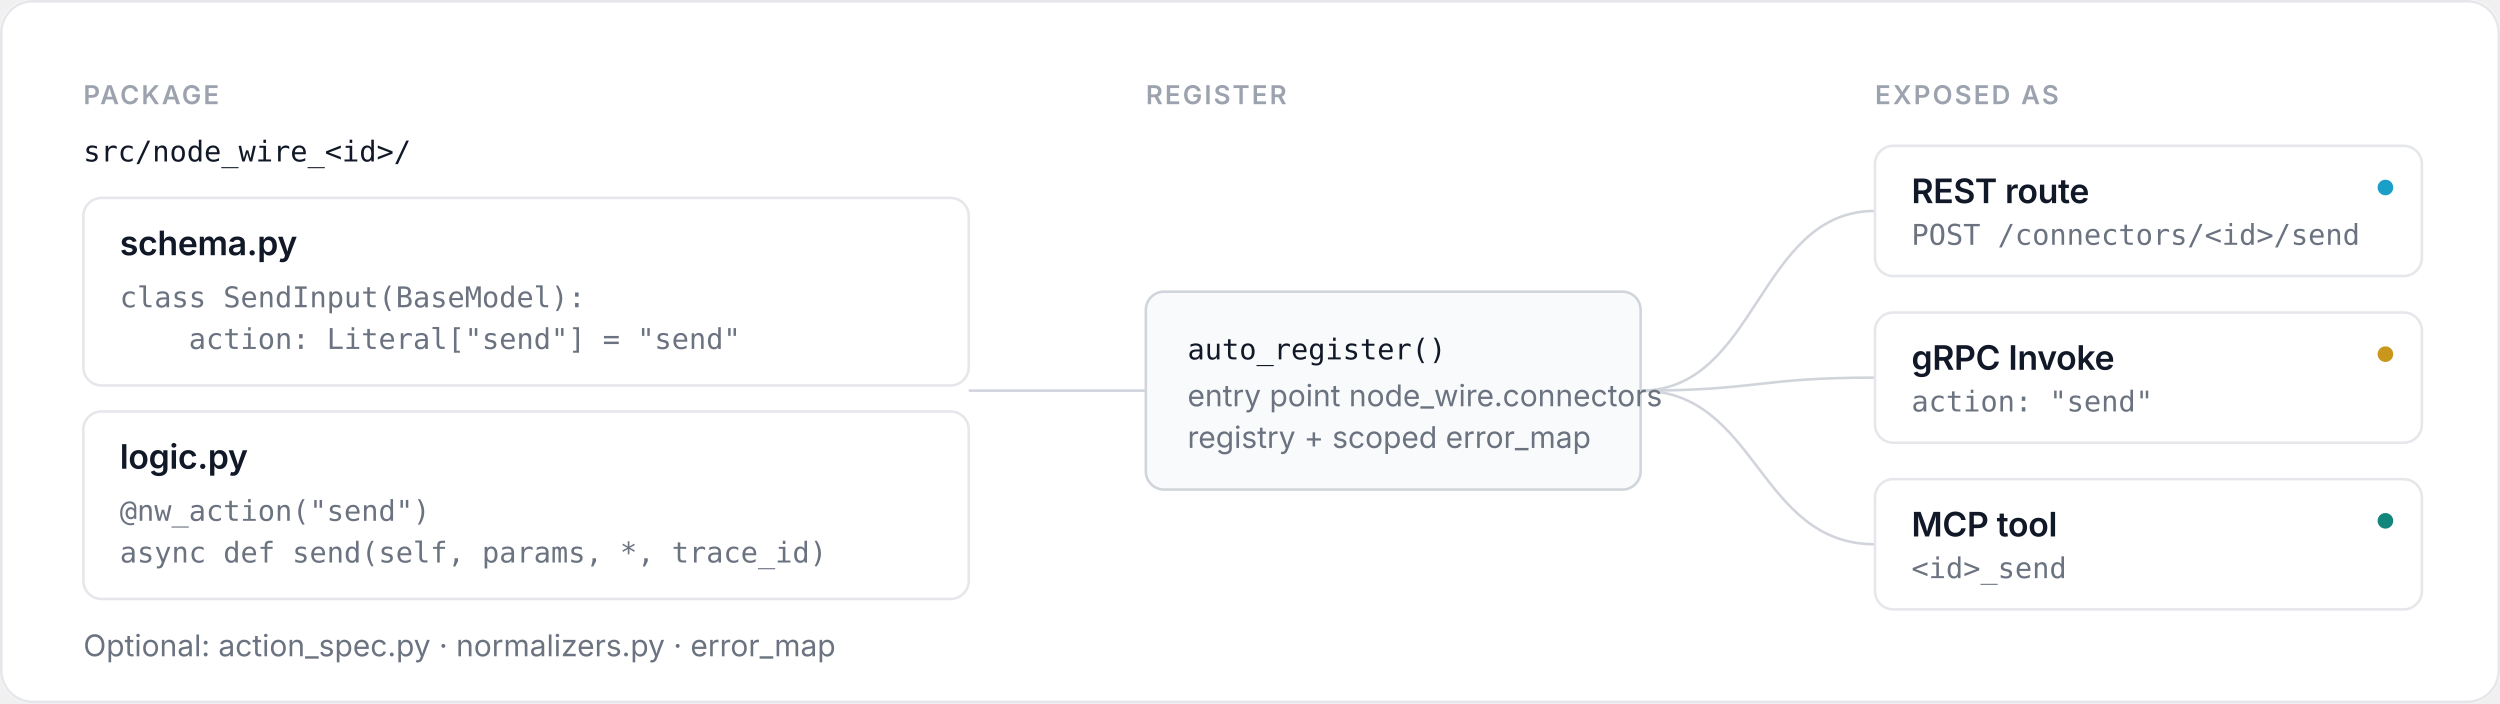
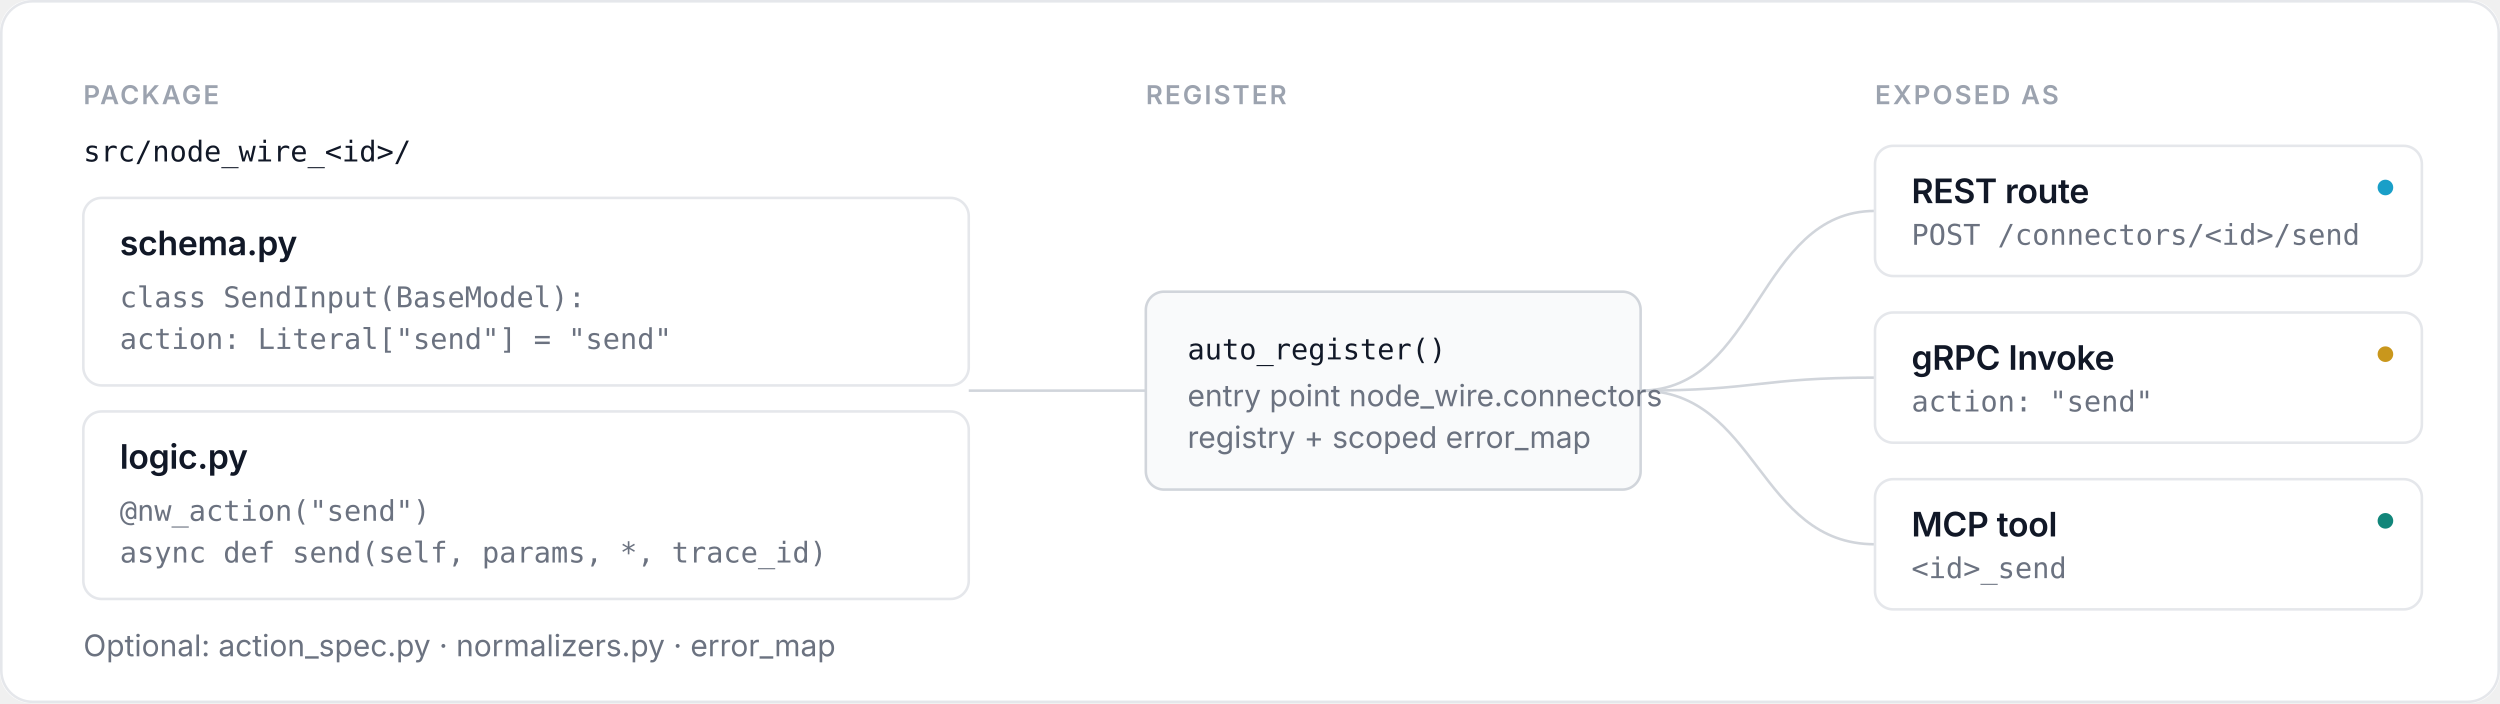
- <svg xmlns="http://www.w3.org/2000/svg" viewBox="0 0 960 270" width="960" height="270" role="img" aria-labelledby="t d">
-   <style>
-     text { font-family: Inter, 'SF Pro Text', -apple-system, 'Segoe UI', Roboto, Helvetica, Arial, sans-serif; fill: #111827; }
-     .t { font-size: 13px; font-weight: 600; letter-spacing: -0.01em; }
-     .b { font-size: 11.5px; fill: #6b7280; }
-     .k { font-size: 10px; font-weight: 600; fill: #9ca3af; letter-spacing: 0.08em; }
-     .m { font-family: 'JetBrains Mono', 'SF Mono', ui-monospace, Menlo, Consolas, monospace; font-size: 11px; fill: #6b7280; }
-     .mi { font-family: 'JetBrains Mono', 'SF Mono', ui-monospace, Menlo, Consolas, monospace; font-size: 11px; fill: #111827; }
-     .ln { fill: none; stroke: #d1d5db; stroke-width: 1; }
-     .er { fill: none; stroke: #e01d5a; stroke-width: 1; stroke-opacity: .45; }
-     .route { offset-rotate: 0deg; opacity: 0; }
-     .hl { opacity: 0; animation: hl var(--d, 6s) ease-in-out infinite; animation-delay: var(--w, 0s); }
-     .in { opacity: 0; animation: fadein var(--d, 8s) ease-out infinite; animation-delay: var(--w, 0s); }
-     @keyframes hl { 0%, 22%, 100% { opacity: 0; } 4%, 16% { opacity: 1; } }
-     @keyframes fadein { 0% { opacity: 0; transform: translateY(4px); } 8%, 82% { opacity: 1; transform: none; }
-                         92%, 100% { opacity: 0; } }
-     .bar { transform-box: fill-box; transform-origin: left; animation: grow 8s ease-in-out infinite; }
-     @keyframes grow { 0% { transform: scaleX(0); } 70%, 90% { transform: scaleX(1); } 100% { transform: scaleX(0); } }
-     @media (prefers-reduced-motion: reduce) {
-       .hl, .route { animation: none !important; opacity: 0; }
-       .in, .bar { animation: none; opacity: 1; }
-     }
-   </style>
-   <rect width="960" height="270" rx="12" fill="#ffffff" />
-   <rect x=".5" y=".5" width="959" height="269" rx="12" fill="none" stroke="#e5e7eb" />
-   <path class="ln" d="M372 150 L 440 150" />
-   <path class="ln" d="M630 150 C 675 150, 675 81, 720 81" />
-   <style>@keyframes r2 { 0% { offset-distance: 0%; opacity: 0; } 1% { opacity: 1; } 32.48% { opacity: 1; } 33.48% { offset-distance: 100%; opacity: 0; } 100% { offset-distance: 100%; opacity: 0; } }</style>
-   <circle class="route" r="3" fill="#1a9fc8" style="offset-path: path('M372 150 L 535 150 L 630 150 C 675 150, 675 81, 720 81 L 825 81'); animation: r2 6.0s linear 0.0s infinite" />
-   <path class="ln" d="M630 150 C 675 150, 675 145, 720 145" />
-   <style>@keyframes r5 { 0% { offset-distance: 0%; opacity: 0; } 1% { opacity: 1; } 30.47% { opacity: 1; } 31.47% { offset-distance: 100%; opacity: 0; } 100% { offset-distance: 100%; opacity: 0; } }</style>
-   <circle class="route" r="3" fill="#c9971c" style="offset-path: path('M372 150 L 535 150 L 630 150 C 675 150, 675 145, 720 145 L 825 145'); animation: r5 6.0s linear 2.0s infinite" />
-   <path class="ln" d="M630 150 C 675 150, 675 209, 720 209" />
-   <style>@keyframes r8 { 0% { offset-distance: 0%; opacity: 0; } 1% { opacity: 1; } 32.01% { opacity: 1; } 33.01% { offset-distance: 100%; opacity: 0; } 100% { offset-distance: 100%; opacity: 0; } }</style>
-   <circle class="route" r="3" fill="#12867a" style="offset-path: path('M372 150 L 535 150 L 630 150 C 675 150, 675 209, 720 209 L 825 209'); animation: r8 6.0s linear 4.0s infinite" />
+ <svg xmlns="http://www.w3.org/2000/svg" width="960" height="270" aria-labelledby="t d" role="img" viewBox="0 0 960 270">
+   <style>@keyframes hl{0%,22%{opacity:0}16%,4%{opacity:1}}@keyframes fadein{0%{opacity:0;transform:translateY(4px)}8%,82%{opacity:1;transform:none}92%{opacity:0}}@keyframes grow{0%{transform:scaleX(0)}70%,90%{transform:scaleX(1)}}text{font-family:Inter,'SF Pro Text',-apple-system,'Segoe UI',Roboto,Helvetica,Arial,sans-serif;fill:#111827}.t{font-size:13px;font-weight:600;letter-spacing:-.01em}.b{font-size:11.5px;fill:#6b7280}.k{font-size:10px;font-weight:600;fill:#9ca3af;letter-spacing:.08em}.m,.mi{font-family:'JetBrains Mono','SF Mono',ui-monospace,Menlo,Consolas,monospace;font-size:11px;fill:#6b7280}.mi{fill:#111827}.ln{fill:none;stroke:#d1d5db;stroke-width:1}.route{offset-rotate:0deg;opacity:0}.hl{opacity:0;animation:hl var(--d, 6s) ease-in-out infinite;animation-delay:var(--w, 0s)}@media (prefers-reduced-motion:reduce){.hl,.route{animation:none!important;opacity:0}}</style>
+   <rect width="960" height="270" fill="#fff" rx="12" />
+   <rect width="959" height="269" x=".5" y=".5" fill="none" stroke="#e5e7eb" rx="12" />
+   <path d="M372 150 L 440 150" class="ln" />
+   <path d="M630 150 C 675 150, 675 81, 720 81" class="ln" />
+   <style>@keyframes r2{0%{offset-distance:0;opacity:0}1%,32.48%{opacity:1}33.48%{offset-distance:100%;opacity:0}}</style>
+   <circle r="3" fill="#1a9fc8" class="route" style="offset-path:path('M372 150 L 535 150 L 630 150 C 675 150, 675 81, 720 81 L 825 81');animation:r2 6s linear 0s infinite" />
+   <path d="M630 150 C 675 150, 675 145, 720 145" class="ln" />
+   <style>@keyframes r5{0%{offset-distance:0;opacity:0}1%,30.47%{opacity:1}31.47%{offset-distance:100%;opacity:0}}</style>
+   <circle r="3" fill="#c9971c" class="route" style="offset-path:path('M372 150 L 535 150 L 630 150 C 675 150, 675 145, 720 145 L 825 145');animation:r5 6s linear 2s infinite" />
+   <path d="M630 150 C 675 150, 675 209, 720 209" class="ln" />
+   <style>@keyframes r8{0%{offset-distance:0;opacity:0}1%,32.01%{opacity:1}33.01%{offset-distance:100%;opacity:0}}</style>
+   <circle r="3" fill="#12867a" class="route" style="offset-path:path('M372 150 L 535 150 L 630 150 C 675 150, 675 209, 720 209 L 825 209');animation:r8 6s linear 4s infinite" />
  <text x="32" y="40" class="k" text-anchor="start">PACKAGE</text>
  <text x="32" y="62" class="mi" text-anchor="start">src/node_wire_&lt;id&gt;/</text>
-   <rect x="32" y="76" width="340" height="72" rx="7" fill="#ffffff" stroke="#e5e7eb" />
-   <g class="hl" style="--d: 6s; --w: 0s">
-     <rect x="32" y="76" width="340" height="72" rx="7" fill="#e8f6fb" stroke="#1a9fc8" stroke-opacity=".5" />
+   <rect width="340" height="72" x="32" y="76" fill="#fff" stroke="#e5e7eb" rx="7" />
+   <g class="hl" style="--d:6s;--w:0s">
+     <rect width="340" height="72" x="32" y="76" fill="#e8f6fb" stroke="#1a9fc8" stroke-opacity=".5" rx="7" />
  </g>
  <text x="46" y="98" class="t" text-anchor="start">schema.py</text>
  <text x="46" y="118" class="m" xml:space="preserve">class SendInput(BaseModel):</text>
-   <text x="46" y="134" class="m" xml:space="preserve">    action: Literal["send"] = "send"</text>
-   <rect x="32" y="158" width="340" height="72" rx="7" fill="#ffffff" stroke="#e5e7eb" />
-   <g class="hl" style="--d: 6s; --w: 1.2s">
-     <rect x="32" y="158" width="340" height="72" rx="7" fill="#e8f6fb" stroke="#1a9fc8" stroke-opacity=".5" />
+   <text x="46" y="134" class="m" xml:space="preserve">action: Literal["send"] = "send"</text>
+   <rect width="340" height="72" x="32" y="158" fill="#fff" stroke="#e5e7eb" rx="7" />
+   <g class="hl" style="--d:6s;--w:1.2s">
+     <rect width="340" height="72" x="32" y="158" fill="#e8f6fb" stroke="#1a9fc8" stroke-opacity=".5" rx="7" />
  </g>
  <text x="46" y="180" class="t" text-anchor="start">logic.py</text>
  <text x="46" y="200" class="m" xml:space="preserve">@nw_action("send")</text>
  <text x="46" y="216" class="m" xml:space="preserve">async def send(self, params, *, trace_id)</text>
  <text x="32" y="252" class="b" text-anchor="start">Optional: action_spec.py · normalizers.py · error_map</text>
  <text x="440" y="40" class="k" text-anchor="start">REGISTER</text>
-   <rect x="440" y="112" width="190" height="76" rx="7" fill="#f9fafb" stroke="#d1d5db" />
+   <rect width="190" height="76" x="440" y="112" fill="#f9fafb" stroke="#d1d5db" rx="7" />
  <text x="456" y="138" class="mi" text-anchor="start">auto_register()</text>
  <text x="456" y="156" class="b" text-anchor="start">entry point node_wire.connectors</text>
  <text x="456" y="172" class="b" text-anchor="start">registry + scoped error_map</text>
  <text x="720" y="40" class="k" text-anchor="start">EXPOSED AS</text>
-   <rect x="720" y="56" width="210" height="50" rx="7" fill="#ffffff" stroke="#e5e7eb" />
-   <text x="734" y="78.0" class="t" text-anchor="start">REST route</text>
-   <text x="734" y="94.0" class="m" text-anchor="start">POST /connectors/&lt;id&gt;/send</text>
+   <rect width="210" height="50" x="720" y="56" fill="#fff" stroke="#e5e7eb" rx="7" />
+   <text x="734" y="78" class="t" text-anchor="start">REST route</text>
+   <text x="734" y="94" class="m" text-anchor="start">POST /connectors/&lt;id&gt;/send</text>
  <circle cx="916" cy="72" r="3" fill="#1a9fc8" />
-   <rect x="720" y="120" width="210" height="50" rx="7" fill="#ffffff" stroke="#e5e7eb" />
-   <text x="734" y="142.0" class="t" text-anchor="start">gRPC Invoke</text>
-   <text x="734" y="158.0" class="m" text-anchor="start">action: "send"</text>
+   <rect width="210" height="50" x="720" y="120" fill="#fff" stroke="#e5e7eb" rx="7" />
+   <text x="734" y="142" class="t" text-anchor="start">gRPC Invoke</text>
+   <text x="734" y="158" class="m" text-anchor="start">action: "send"</text>
  <circle cx="916" cy="136" r="3" fill="#c9971c" />
-   <rect x="720" y="184" width="210" height="50" rx="7" fill="#ffffff" stroke="#e5e7eb" />
-   <text x="734" y="206.0" class="t" text-anchor="start">MCP tool</text>
-   <text x="734" y="222.0" class="m" text-anchor="start">&lt;id&gt;_send</text>
+   <rect width="210" height="50" x="720" y="184" fill="#fff" stroke="#e5e7eb" rx="7" />
+   <text x="734" y="206" class="t" text-anchor="start">MCP tool</text>
+   <text x="734" y="222" class="m" text-anchor="start">&lt;id&gt;_send</text>
  <circle cx="916" cy="200" r="3" fill="#12867a" />
</svg>
